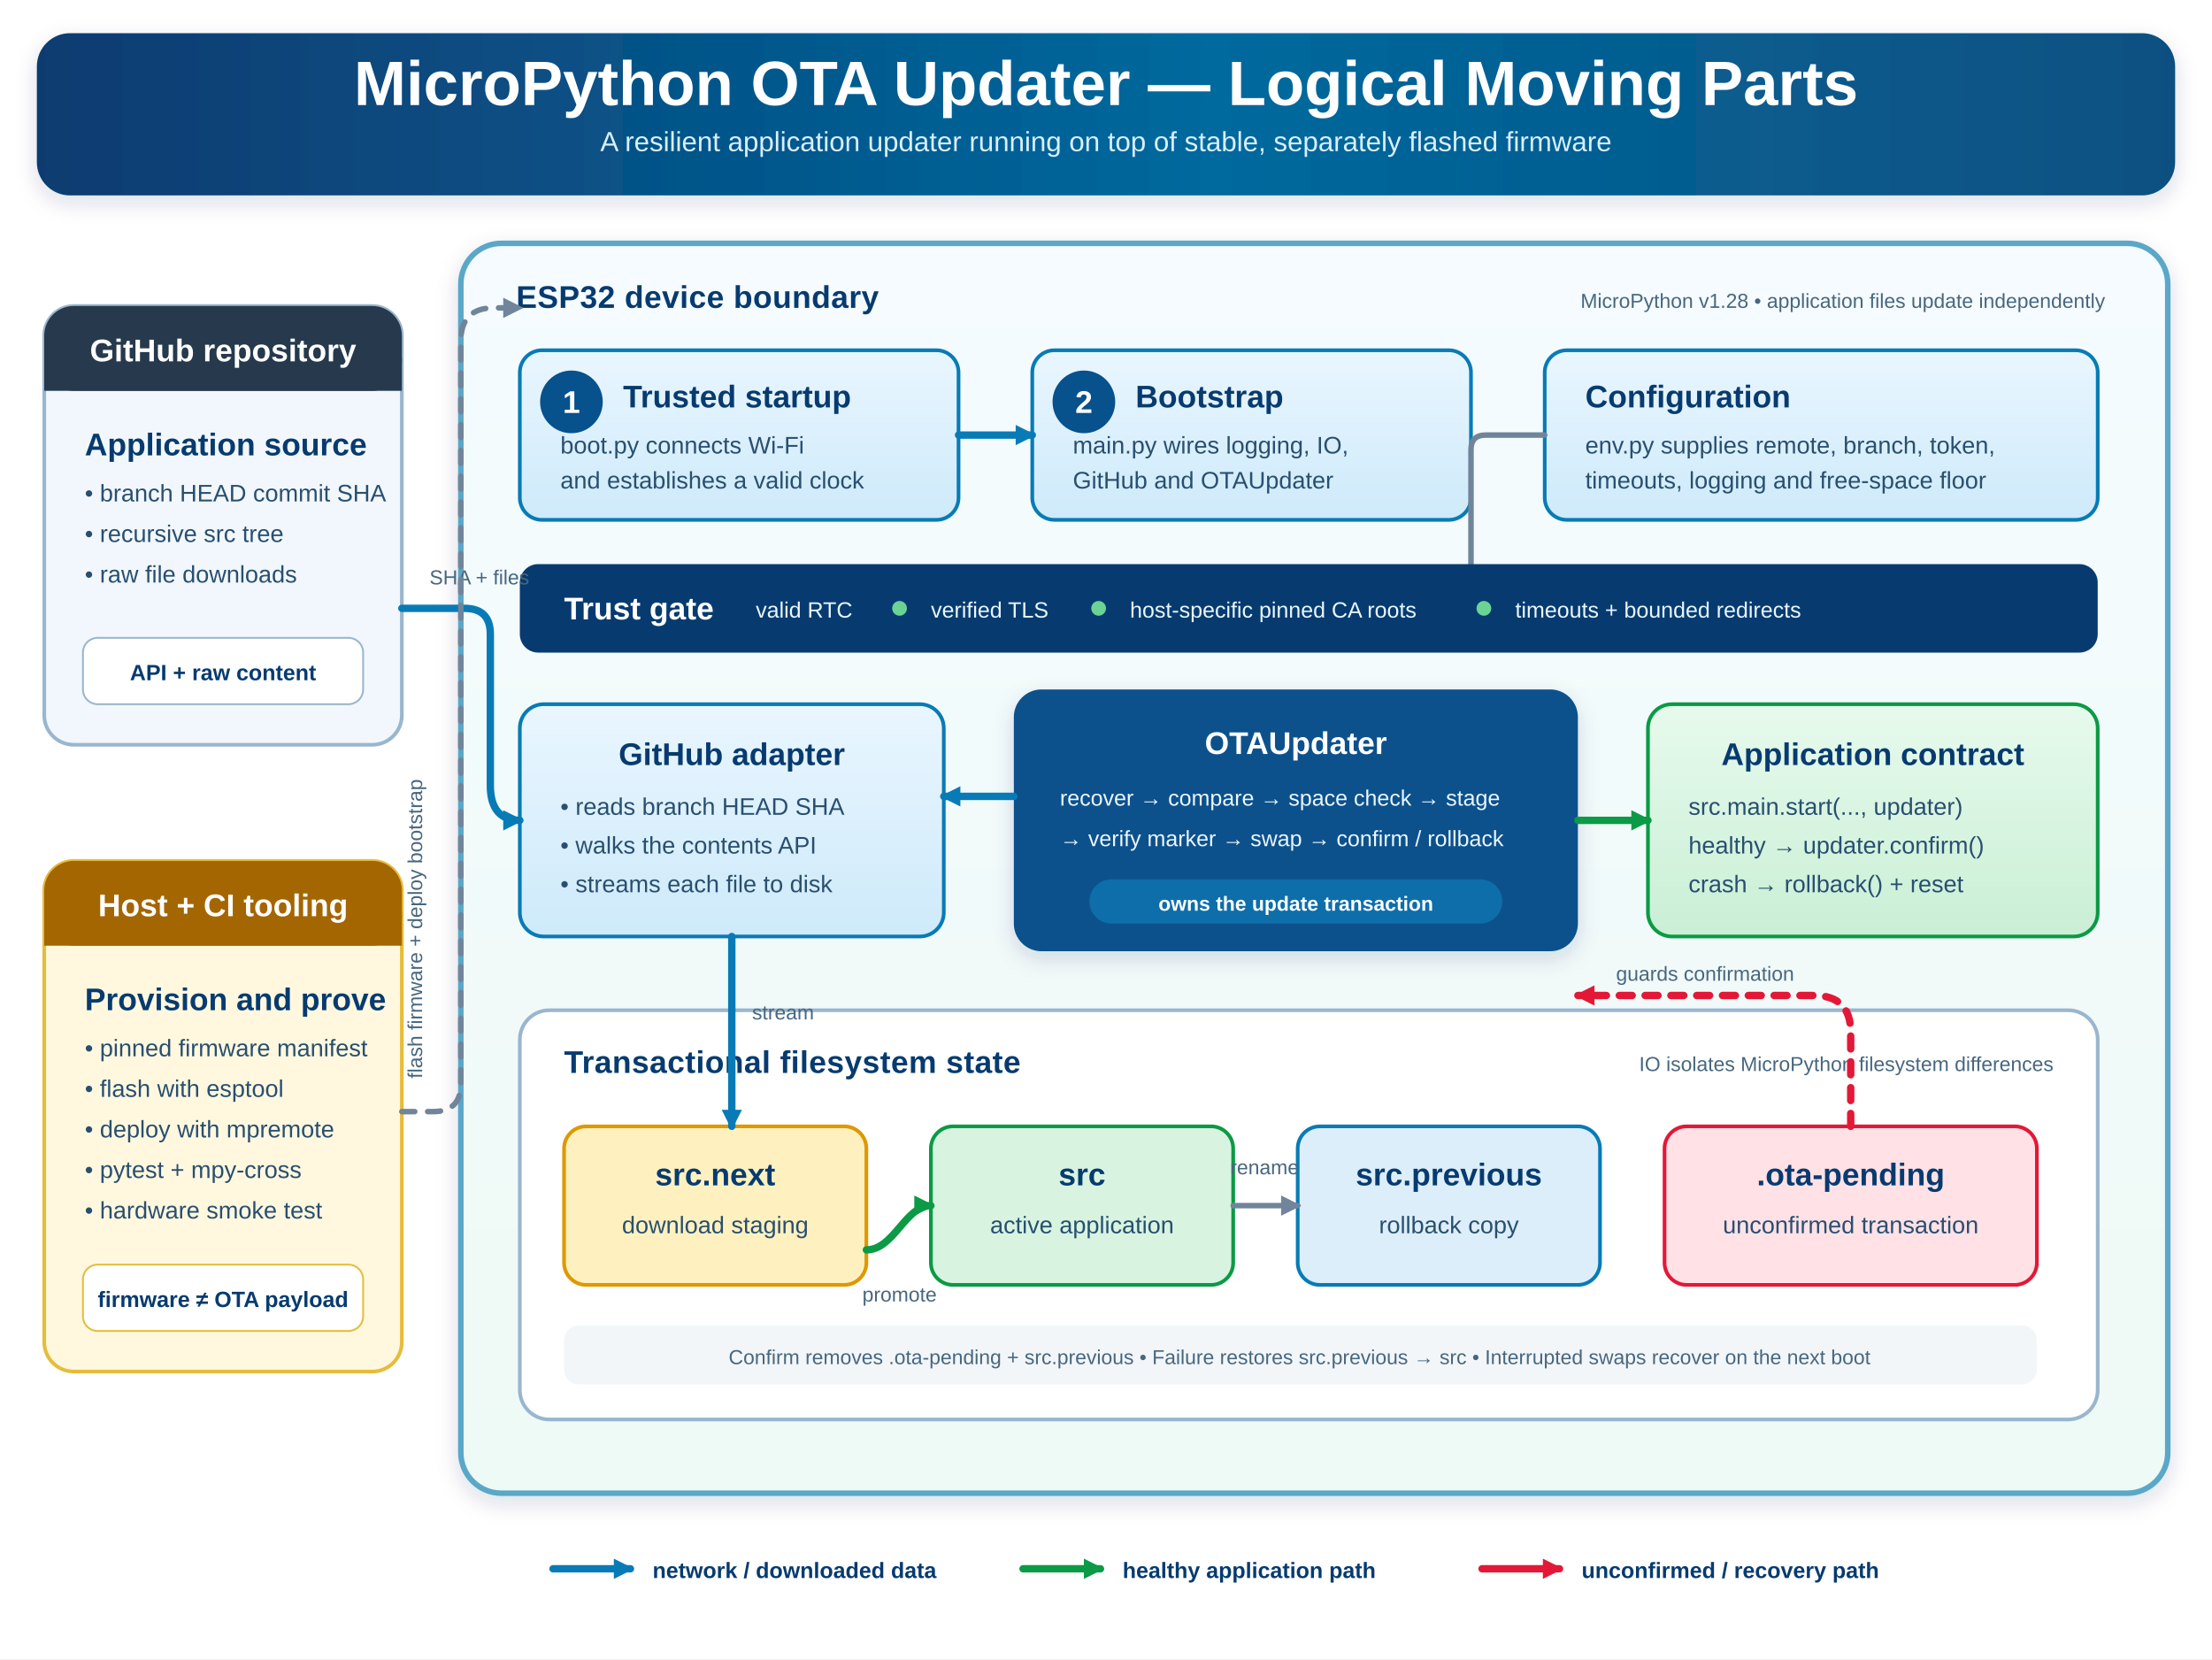
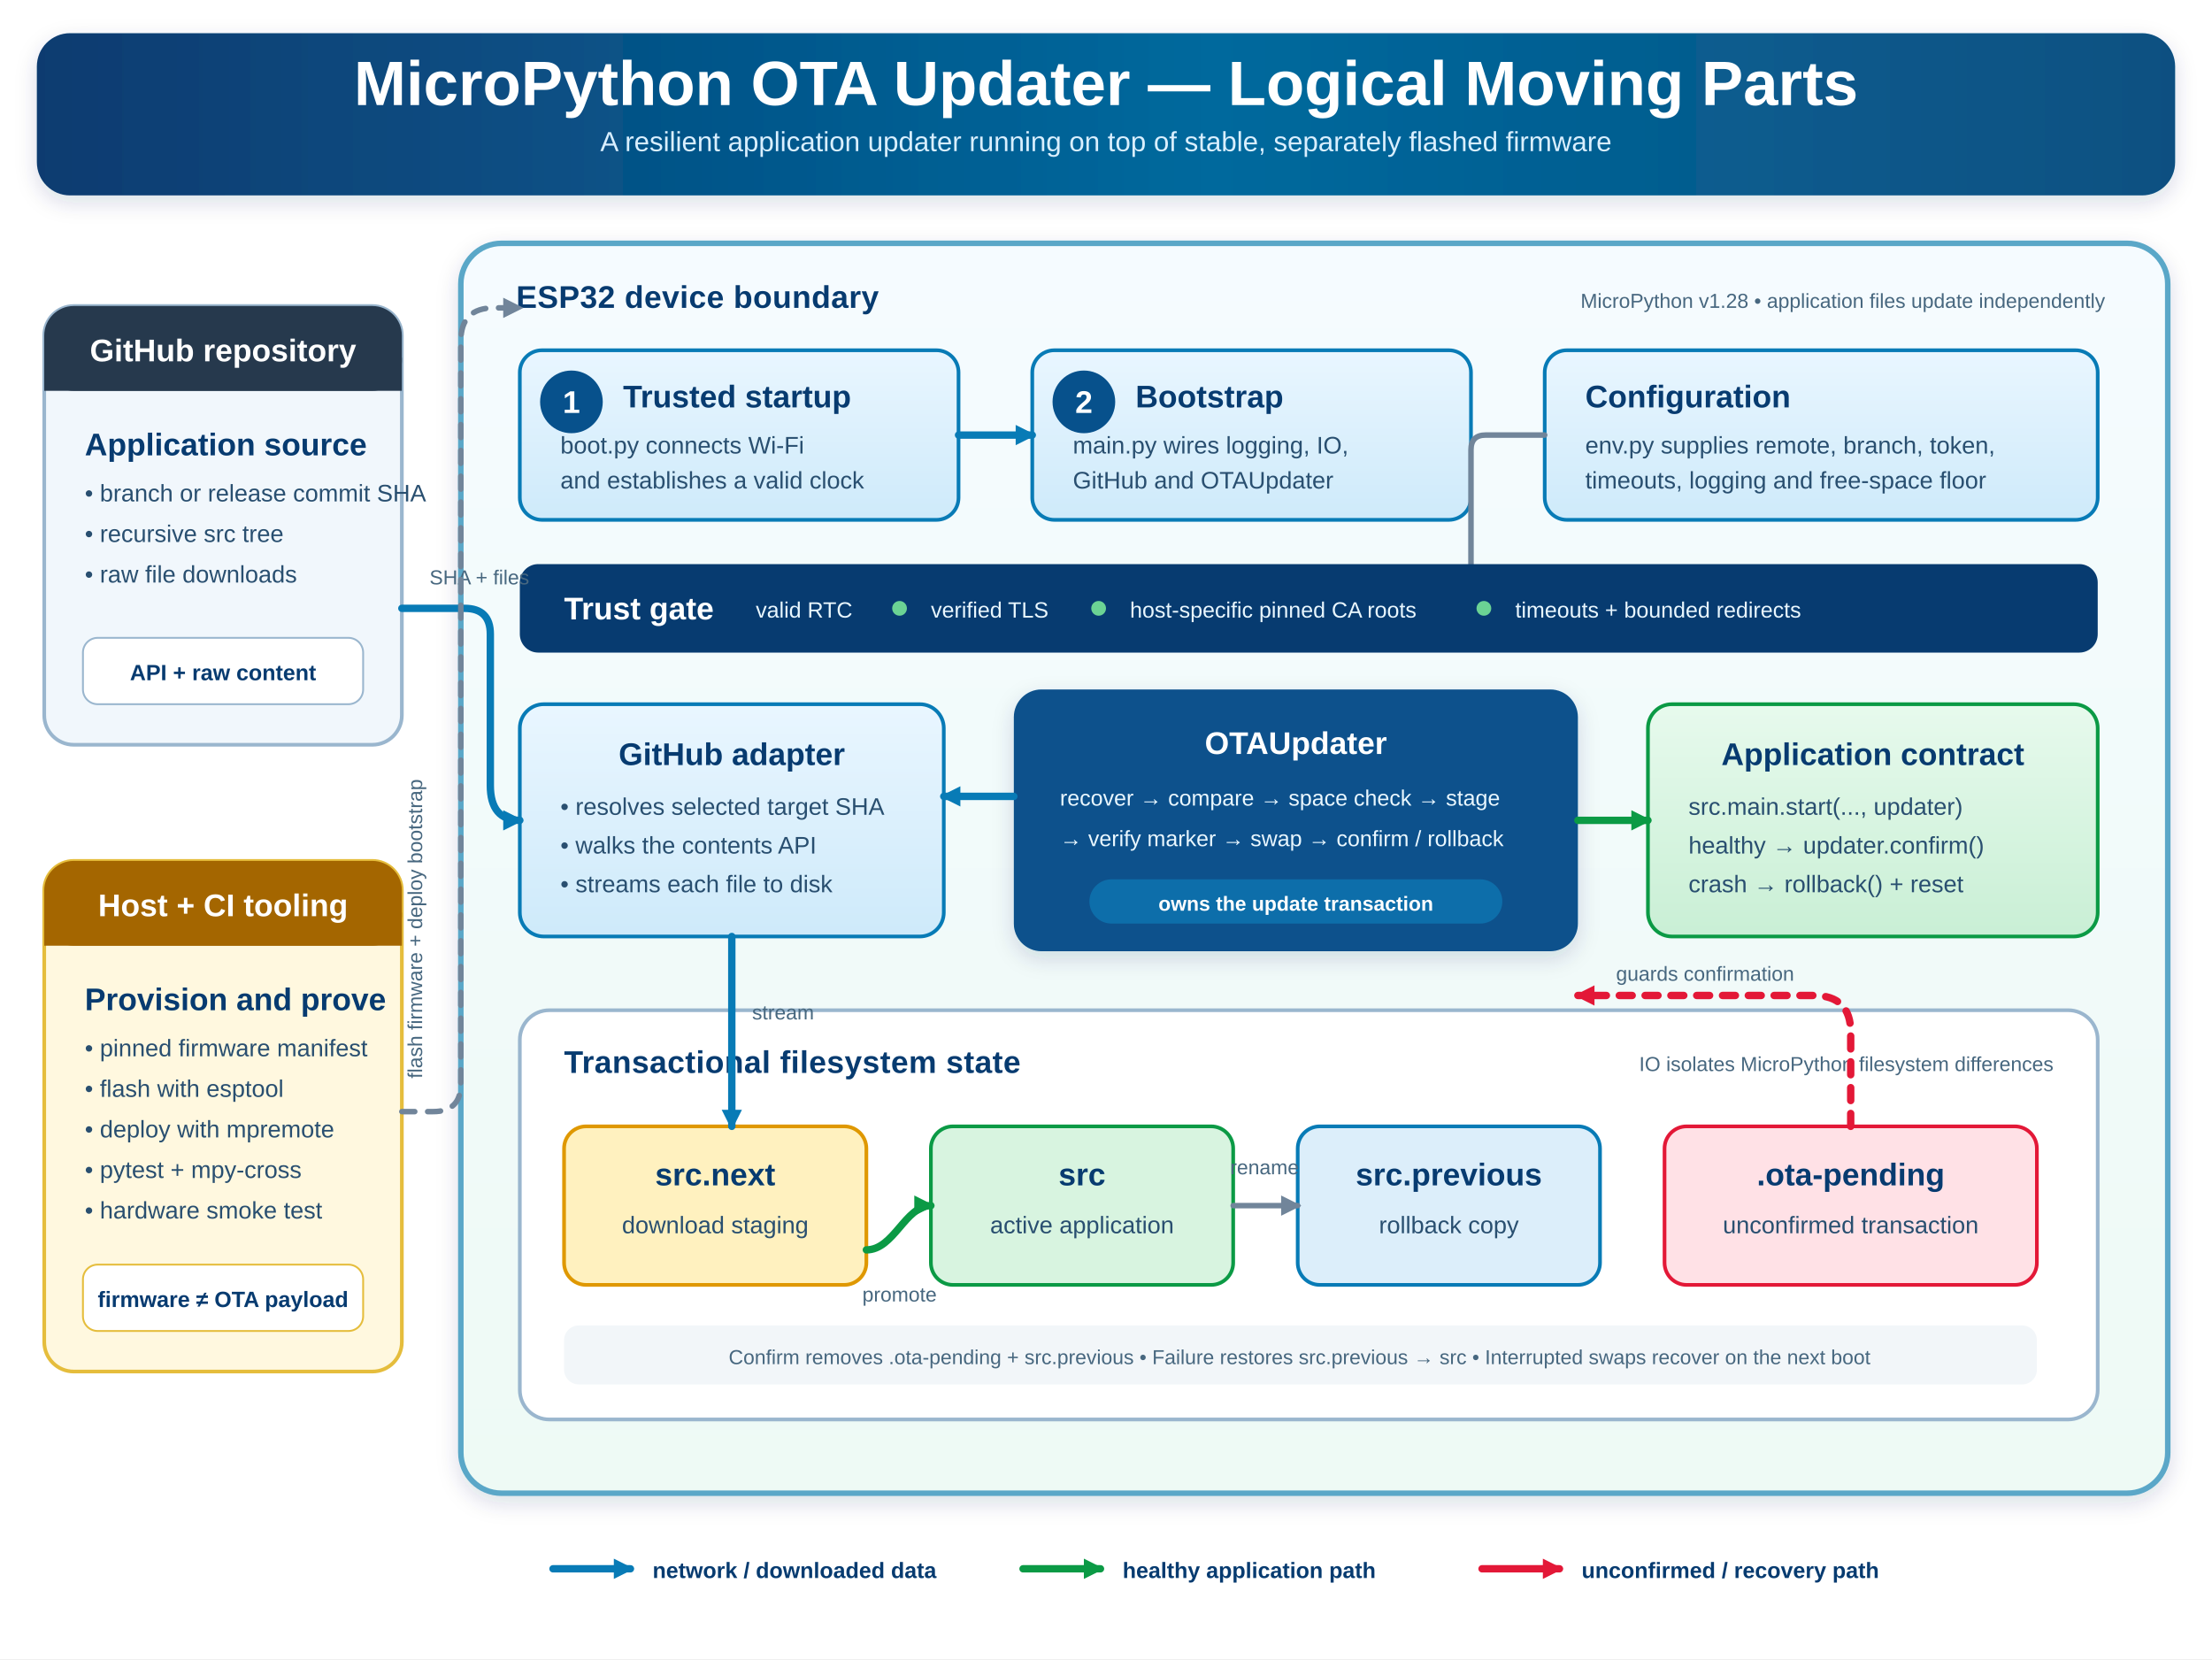
<svg xmlns="http://www.w3.org/2000/svg" width="1200" height="900" viewBox="0 0 1200 900" role="img" aria-labelledby="title desc">
  <defs>
    <linearGradient id="header" x1="0" y1="0" x2="1" y2="0">
      <stop offset="0" stop-color="#073b70" />
      <stop offset="0.55" stop-color="#06699d" />
      <stop offset="1" stop-color="#075081" />
    </linearGradient>
    <linearGradient id="device" x1="0" y1="0" x2="0" y2="1">
      <stop offset="0" stop-color="#f5fbff" />
      <stop offset="1" stop-color="#eefaf5" />
    </linearGradient>
    <linearGradient id="blue-card" x1="0" y1="0" x2="0" y2="1">
      <stop offset="0" stop-color="#e9f6ff" />
      <stop offset="1" stop-color="#ceeafa" />
    </linearGradient>
    <linearGradient id="green-card" x1="0" y1="0" x2="0" y2="1">
      <stop offset="0" stop-color="#e7faed" />
      <stop offset="1" stop-color="#c9efd5" />
    </linearGradient>
    <linearGradient id="amber-card" x1="0" y1="0" x2="0" y2="1">
      <stop offset="0" stop-color="#fff8dd" />
      <stop offset="1" stop-color="#ffe9a5" />
    </linearGradient>
    <filter id="shadow" x="-20%" y="-20%" width="140%" height="150%">
      <feDropShadow dx="0" dy="4" stdDeviation="6" flood-color="#062f58" flood-opacity="0.15" />
    </filter>
    <marker id="arrow-blue" markerWidth="11" markerHeight="11" refX="9" refY="5.5" orient="auto" markerUnits="userSpaceOnUse">
      <path d="M0 0L11 5.5L0 11Z" fill="#087bb6" />
    </marker>
    <marker id="arrow-green" markerWidth="11" markerHeight="11" refX="9" refY="5.5" orient="auto" markerUnits="userSpaceOnUse">
      <path d="M0 0L11 5.5L0 11Z" fill="#0b9a45" />
    </marker>
    <marker id="arrow-red" markerWidth="11" markerHeight="11" refX="9" refY="5.5" orient="auto" markerUnits="userSpaceOnUse">
      <path d="M0 0L11 5.5L0 11Z" fill="#e31837" />
    </marker>
    <marker id="arrow-gray" markerWidth="11" markerHeight="11" refX="9" refY="5.5" orient="auto" markerUnits="userSpaceOnUse">
      <path d="M0 0L11 5.5L0 11Z" fill="#71859a" />
    </marker>
    <style>
      text { font-family: Arial, Helvetica, sans-serif; }
      .title { fill: #fff; font-size: 34px; font-weight: 700; }
      .subtitle { fill: #d9efff; font-size: 15px; }
      .zone-title { fill: #073b70; font-size: 17px; font-weight: 700; letter-spacing: .2px; }
      .card-title { fill: #073b70; font-size: 17px; font-weight: 700; }
      .body { fill: #294f70; font-size: 13px; }
      .small { fill: #47677f; font-size: 11px; }
      .white-title { fill: #fff; font-size: 17px; font-weight: 700; }
      .white-body { fill: #e9f7ff; font-size: 12px; }
      .label { fill: #073b70; font-size: 12px; font-weight: 700; }
      .step { fill: url(#blue-card); stroke: #087bb6; stroke-width: 2; }
      .success { fill: url(#green-card); stroke: #0b9a45; stroke-width: 2; }
      .warning { fill: url(#amber-card); stroke: #df9800; stroke-width: 2; }
      .line-blue { fill: none; stroke: #087bb6; stroke-width: 4; stroke-linecap: round; stroke-linejoin: round; marker-end: url(#arrow-blue); }
      .line-green { fill: none; stroke: #0b9a45; stroke-width: 4; stroke-linecap: round; stroke-linejoin: round; marker-end: url(#arrow-green); }
      .line-red { fill: none; stroke: #e31837; stroke-width: 4; stroke-linecap: round; stroke-linejoin: round; marker-end: url(#arrow-red); }
      .line-gray { fill: none; stroke: #71859a; stroke-width: 3; stroke-linecap: round; stroke-linejoin: round; marker-end: url(#arrow-gray); }
      .line-dashed { stroke-dasharray: 7 7; }
    </style>
  </defs>
  <rect width="1200" height="900" fill="#fff" />
  <rect x="20" y="18" width="1160" height="88" rx="18" fill="url(#header)" filter="url(#shadow)" />
  <text class="title" x="600" y="57" text-anchor="middle">MicroPython OTA Updater — Logical Moving Parts</text>
  <text class="subtitle" x="600" y="82" text-anchor="middle">A resilient application updater running on top of stable, separately flashed firmware</text>
  <rect x="24" y="166" width="194" height="238" rx="16" fill="#f1f7fc" stroke="#9ab6ce" stroke-width="2" />
  <rect x="24" y="166" width="194" height="46" rx="16" fill="#26394d" />
  <rect x="24" y="194" width="194" height="18" fill="#26394d" />
  <text class="white-title" x="121" y="196" text-anchor="middle">GitHub repository</text>
  <text class="card-title" x="46" y="247">Application source</text>
  <text class="body" x="46" y="272">
-     <tspan x="46">• branch HEAD commit SHA</tspan>
+     <tspan x="46">• branch or release commit SHA</tspan>
    <tspan x="46" dy="22">• recursive src tree</tspan>
    <tspan x="46" dy="22">• raw file downloads</tspan>
  </text>
  <rect x="45" y="346" width="152" height="36" rx="8" fill="#fff" stroke="#9ab6ce" />
  <text class="label" x="121" y="369" text-anchor="middle">API + raw content</text>
  <rect x="24" y="467" width="194" height="277" rx="16" fill="#fff8df" stroke="#e5bd3c" stroke-width="2" />
  <rect x="24" y="467" width="194" height="46" rx="16" fill="#a46600" />
  <rect x="24" y="495" width="194" height="18" fill="#a46600" />
  <text class="white-title" x="121" y="497" text-anchor="middle">Host + CI tooling</text>
  <text class="card-title" x="46" y="548">Provision and prove</text>
  <text class="body" x="46" y="573">
    <tspan x="46">• pinned firmware manifest</tspan>
    <tspan x="46" dy="22">• flash with esptool</tspan>
    <tspan x="46" dy="22">• deploy with mpremote</tspan>
    <tspan x="46" dy="22">• pytest + mpy-cross</tspan>
    <tspan x="46" dy="22">• hardware smoke test</tspan>
  </text>
  <rect x="45" y="686" width="152" height="36" rx="8" fill="#fff" stroke="#e5bd3c" />
  <text class="label" x="121" y="709" text-anchor="middle">firmware ≠ OTA payload</text>
  <rect x="250" y="132" width="926" height="678" rx="22" fill="url(#device)" stroke="#5aa7c8" stroke-width="3" filter="url(#shadow)" />
  <text class="zone-title" x="280" y="167">ESP32 device boundary</text>
  <text class="small" x="1142" y="167" text-anchor="end">MicroPython v1.28 • application files update independently</text>
  <rect class="step" x="282" y="190" width="238" height="92" rx="12" />
  <circle cx="310" cy="218" r="17" fill="#07518c" />
  <text x="310" y="224" text-anchor="middle" fill="#fff" font-size="17" font-weight="700">1</text>
  <text class="card-title" x="338" y="221">Trusted startup</text>
  <text class="body" x="304" y="246">
    <tspan x="304">boot.py connects Wi-Fi</tspan>
    <tspan x="304" dy="19">and establishes a valid clock</tspan>
  </text>
  <rect class="step" x="560" y="190" width="238" height="92" rx="12" />
  <circle cx="588" cy="218" r="17" fill="#07518c" />
  <text x="588" y="224" text-anchor="middle" fill="#fff" font-size="17" font-weight="700">2</text>
  <text class="card-title" x="616" y="221">Bootstrap</text>
  <text class="body" x="582" y="246">
    <tspan x="582">main.py wires logging, IO,</tspan>
    <tspan x="582" dy="19">GitHub and OTAUpdater</tspan>
  </text>
  <rect class="step" x="838" y="190" width="300" height="92" rx="12" />
  <text class="card-title" x="860" y="221">Configuration</text>
  <text class="body" x="860" y="246">
    <tspan x="860">env.py supplies remote, branch, token,</tspan>
    <tspan x="860" dy="19">timeouts, logging and free-space floor</tspan>
  </text>
  <path class="line-blue" d="M520 236 H560" />
  <path class="line-gray" d="M838 236 H806 Q798 236 798 244 V318" />
  <rect x="282" y="306" width="856" height="48" rx="10" fill="#073b70" />
  <text class="white-title" x="306" y="336">Trust gate</text>
  <text class="white-body" x="410" y="335">valid RTC</text>
  <circle cx="488" cy="330" r="4" fill="#6bd394" />
  <text class="white-body" x="505" y="335">verified TLS</text>
  <circle cx="596" cy="330" r="4" fill="#6bd394" />
  <text class="white-body" x="613" y="335">host-specific pinned CA roots</text>
  <circle cx="805" cy="330" r="4" fill="#6bd394" />
  <text class="white-body" x="822" y="335">timeouts + bounded redirects</text>
  <rect class="step" x="282" y="382" width="230" height="126" rx="13" />
  <text class="card-title" x="397" y="415" text-anchor="middle">GitHub adapter</text>
  <text class="body" x="304" y="442">
-     <tspan x="304">• reads branch HEAD SHA</tspan>
+     <tspan x="304">• resolves selected target SHA</tspan>
    <tspan x="304" dy="21">• walks the contents API</tspan>
    <tspan x="304" dy="21">• streams each file to disk</tspan>
  </text>
  <rect x="550" y="374" width="306" height="142" rx="15" fill="#07518c" filter="url(#shadow)" />
  <text class="white-title" x="703" y="409" text-anchor="middle">OTAUpdater</text>
  <text class="white-body" x="575" y="437">
    <tspan x="575">recover → compare → space check → stage</tspan>
    <tspan x="575" dy="22">→ verify marker → swap → confirm / rollback</tspan>
  </text>
  <rect x="591" y="477" width="224" height="24" rx="12" fill="#0d6eaa" />
  <text x="703" y="494" text-anchor="middle" fill="#fff" font-size="11" font-weight="700">owns the update transaction</text>
  <rect class="success" x="894" y="382" width="244" height="126" rx="13" />
  <text class="card-title" x="1016" y="415" text-anchor="middle">Application contract</text>
  <text class="body" x="916" y="442">
    <tspan x="916">src.main.start(..., updater)</tspan>
    <tspan x="916" dy="21">healthy → updater.confirm()</tspan>
    <tspan x="916" dy="21">crash → rollback() + reset</tspan>
  </text>
  <path class="line-blue" d="M550 432 H512" />
  <path class="line-green" d="M856 445 H894" />
  <path class="line-blue" d="M218 330 H252 Q266 330 266 344 V426 Q266 445 282 445" />
  <text class="small" x="233" y="317">SHA + files</text>
  <rect x="282" y="548" width="856" height="222" rx="16" fill="#fff" stroke="#9ab6ce" stroke-width="2" />
  <text class="zone-title" x="306" y="582">Transactional filesystem state</text>
  <text class="small" x="1114" y="581" text-anchor="end">IO isolates MicroPython filesystem differences</text>
  <rect x="306" y="611" width="164" height="86" rx="12" fill="#fff1bf" stroke="#df9800" stroke-width="2" />
  <text class="card-title" x="388" y="643" text-anchor="middle">src.next</text>
  <text class="body" x="388" y="669" text-anchor="middle">download staging</text>
  <rect x="505" y="611" width="164" height="86" rx="12" fill="#d8f4e0" stroke="#0b9a45" stroke-width="2" />
  <text class="card-title" x="587" y="643" text-anchor="middle">src</text>
  <text class="body" x="587" y="669" text-anchor="middle">active application</text>
  <rect x="704" y="611" width="164" height="86" rx="12" fill="#dceefa" stroke="#087bb6" stroke-width="2" />
  <text class="card-title" x="786" y="643" text-anchor="middle">src.previous</text>
  <text class="body" x="786" y="669" text-anchor="middle">rollback copy</text>
  <rect x="903" y="611" width="202" height="86" rx="12" fill="#ffe1e6" stroke="#e31837" stroke-width="2" />
  <text class="card-title" x="1004" y="643" text-anchor="middle">.ota-pending</text>
  <text class="body" x="1004" y="669" text-anchor="middle">unconfirmed transaction</text>
  <path class="line-blue" d="M397 508 V611" />
  <text class="small" x="408" y="553">stream</text>
  <path class="line-gray" d="M669 654 H704" />
  <text class="small" x="686" y="637" text-anchor="middle">rename</text>
  <path class="line-green" d="M470 678 C485 678 491 654 505 654" />
  <text class="small" x="488" y="706" text-anchor="middle">promote</text>
  <path class="line-red line-dashed" d="M1004 611 V560 Q1004 540 984 540 H856" />
  <text class="small" x="925" y="532" text-anchor="middle">guards confirmation</text>
  <rect x="306" y="719" width="799" height="32" rx="8" fill="#f2f6f9" />
  <text class="small" x="705" y="740" text-anchor="middle">Confirm removes .ota-pending + src.previous  •  Failure restores src.previous → src  •  Interrupted swaps recover on the next boot</text>
  <path class="line-gray line-dashed" d="M218 603 H235 Q250 603 250 588 V185 Q250 167 268 167 H282" />
  <text class="small" x="229" y="585" transform="rotate(-90 229 585)">flash firmware + deploy bootstrap</text>
  <path class="line-blue" d="M300 851 H342" />
  <text class="label" x="354" y="856">network / downloaded data</text>
  <path class="line-green" d="M555 851 H597" />
  <text class="label" x="609" y="856">healthy application path</text>
  <path class="line-red" d="M804 851 H846" />
  <text class="label" x="858" y="856">unconfirmed / recovery path</text>
</svg>
